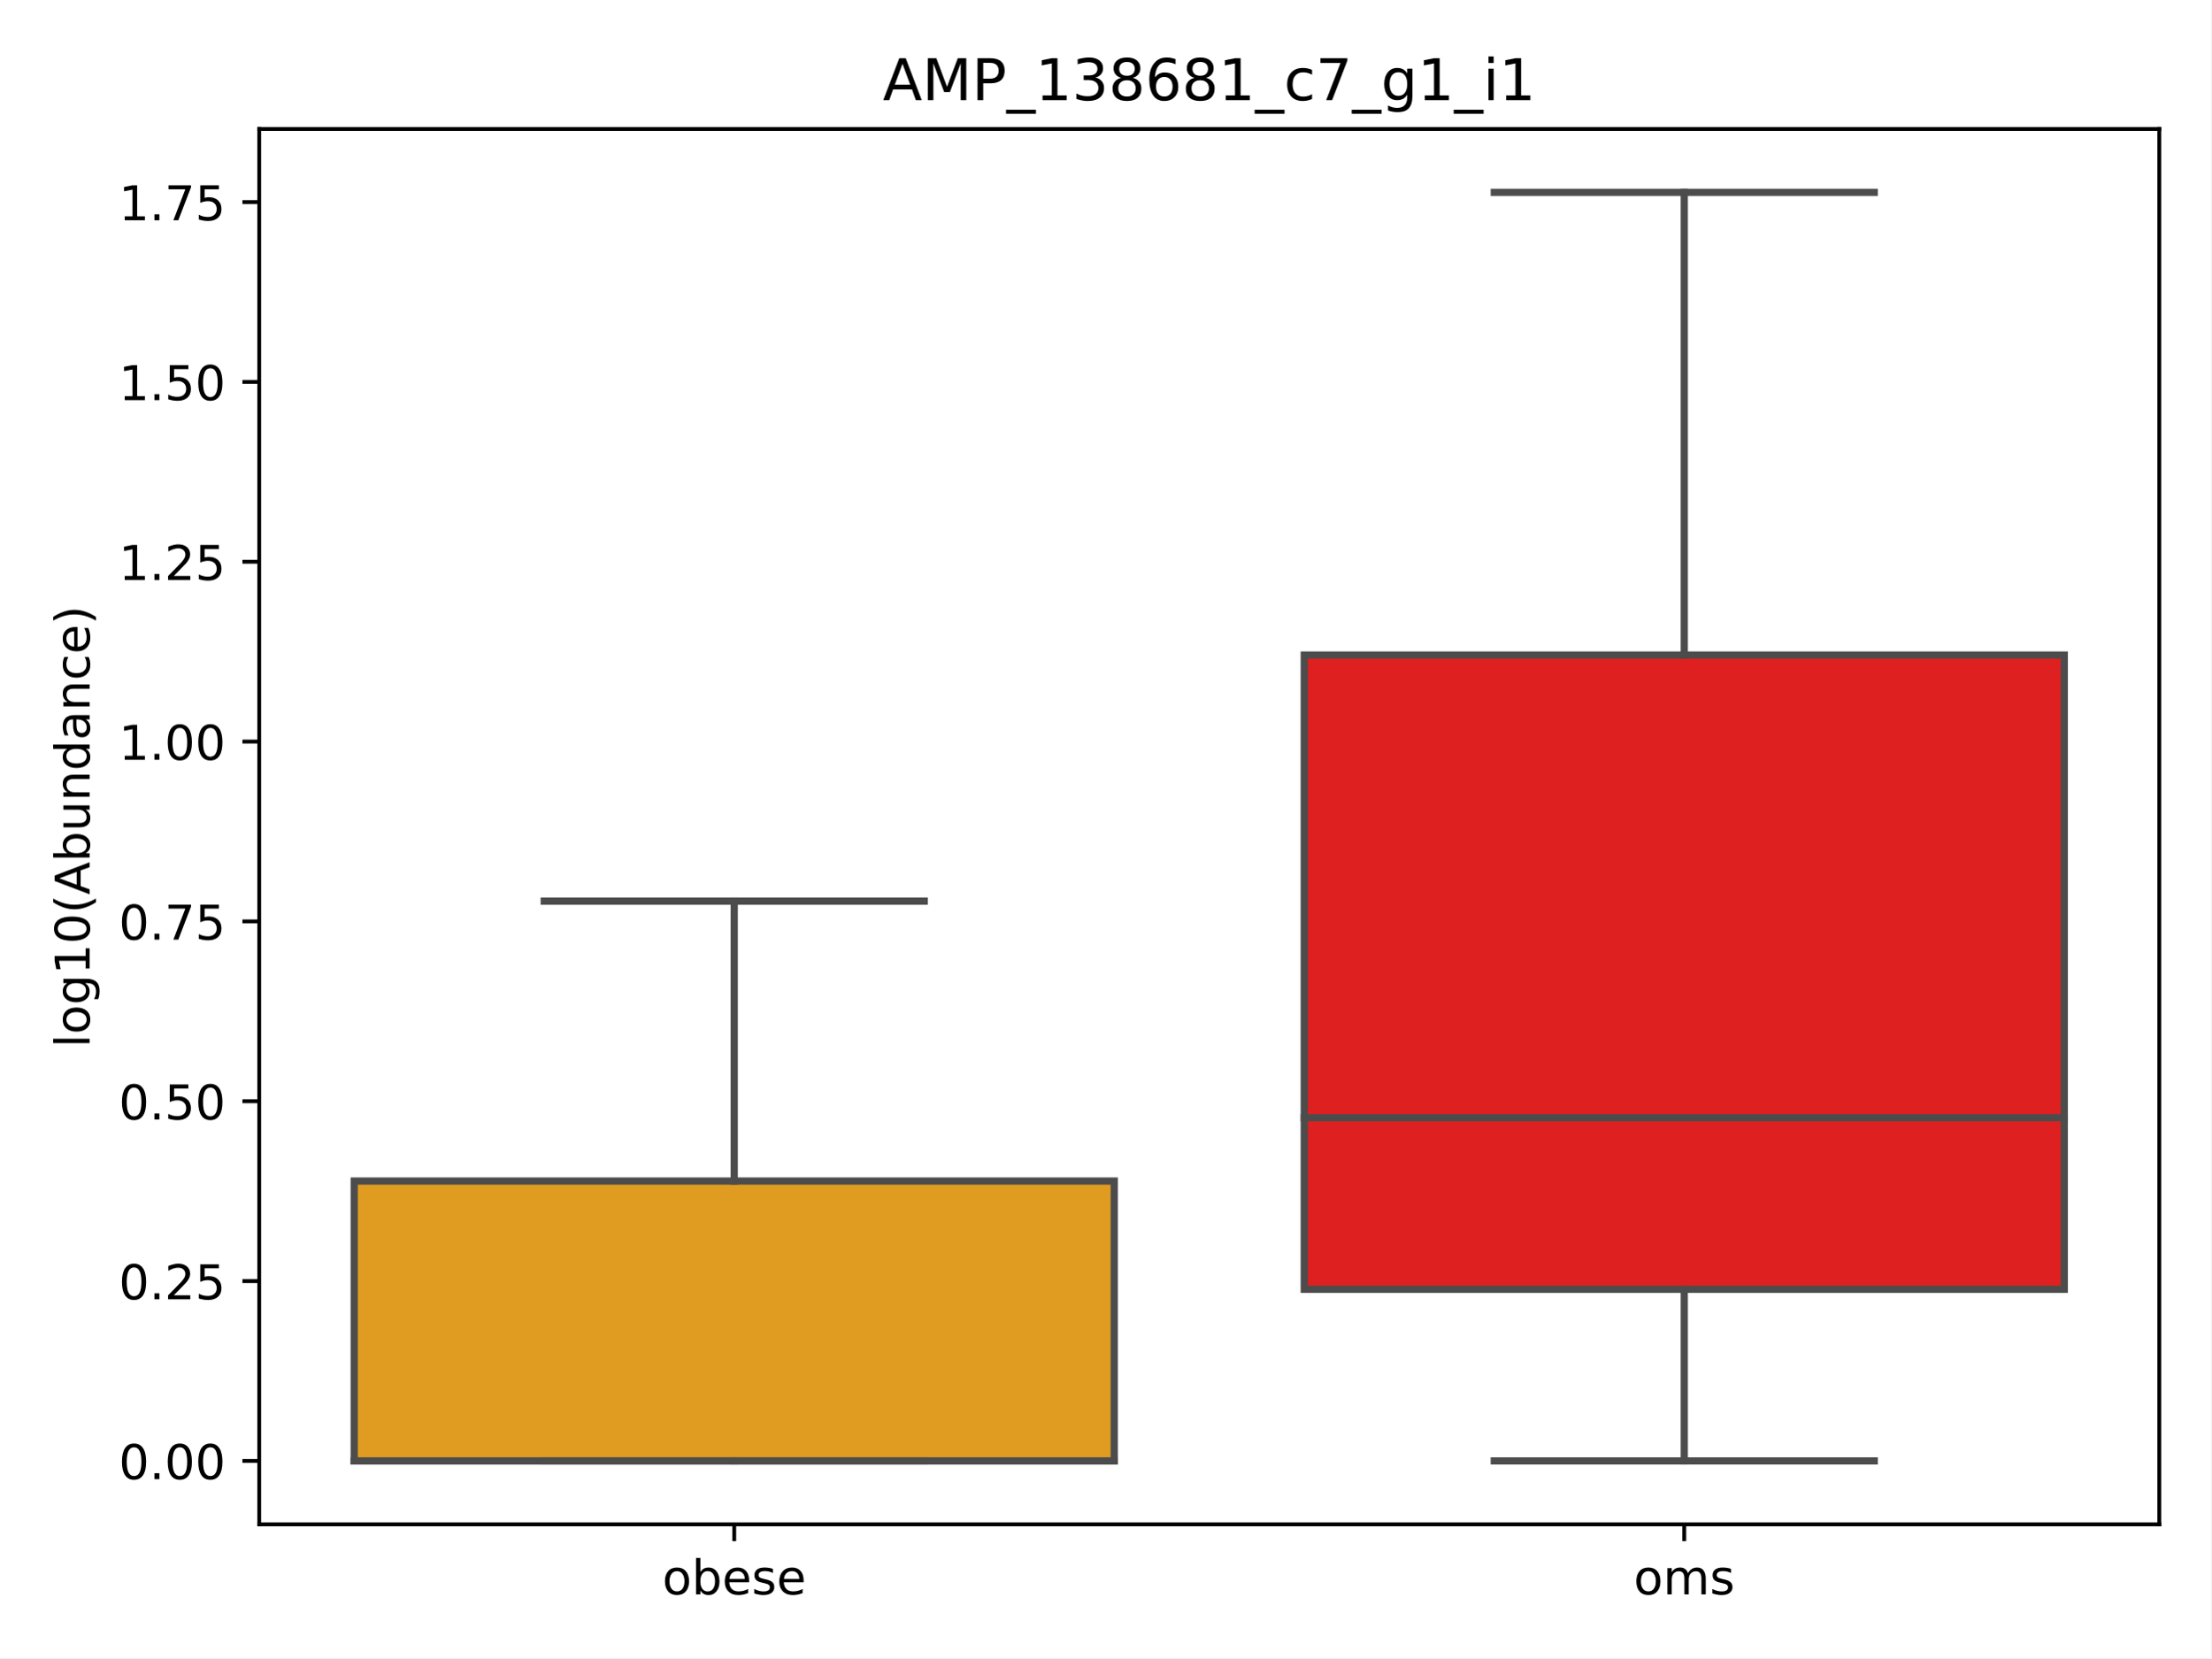
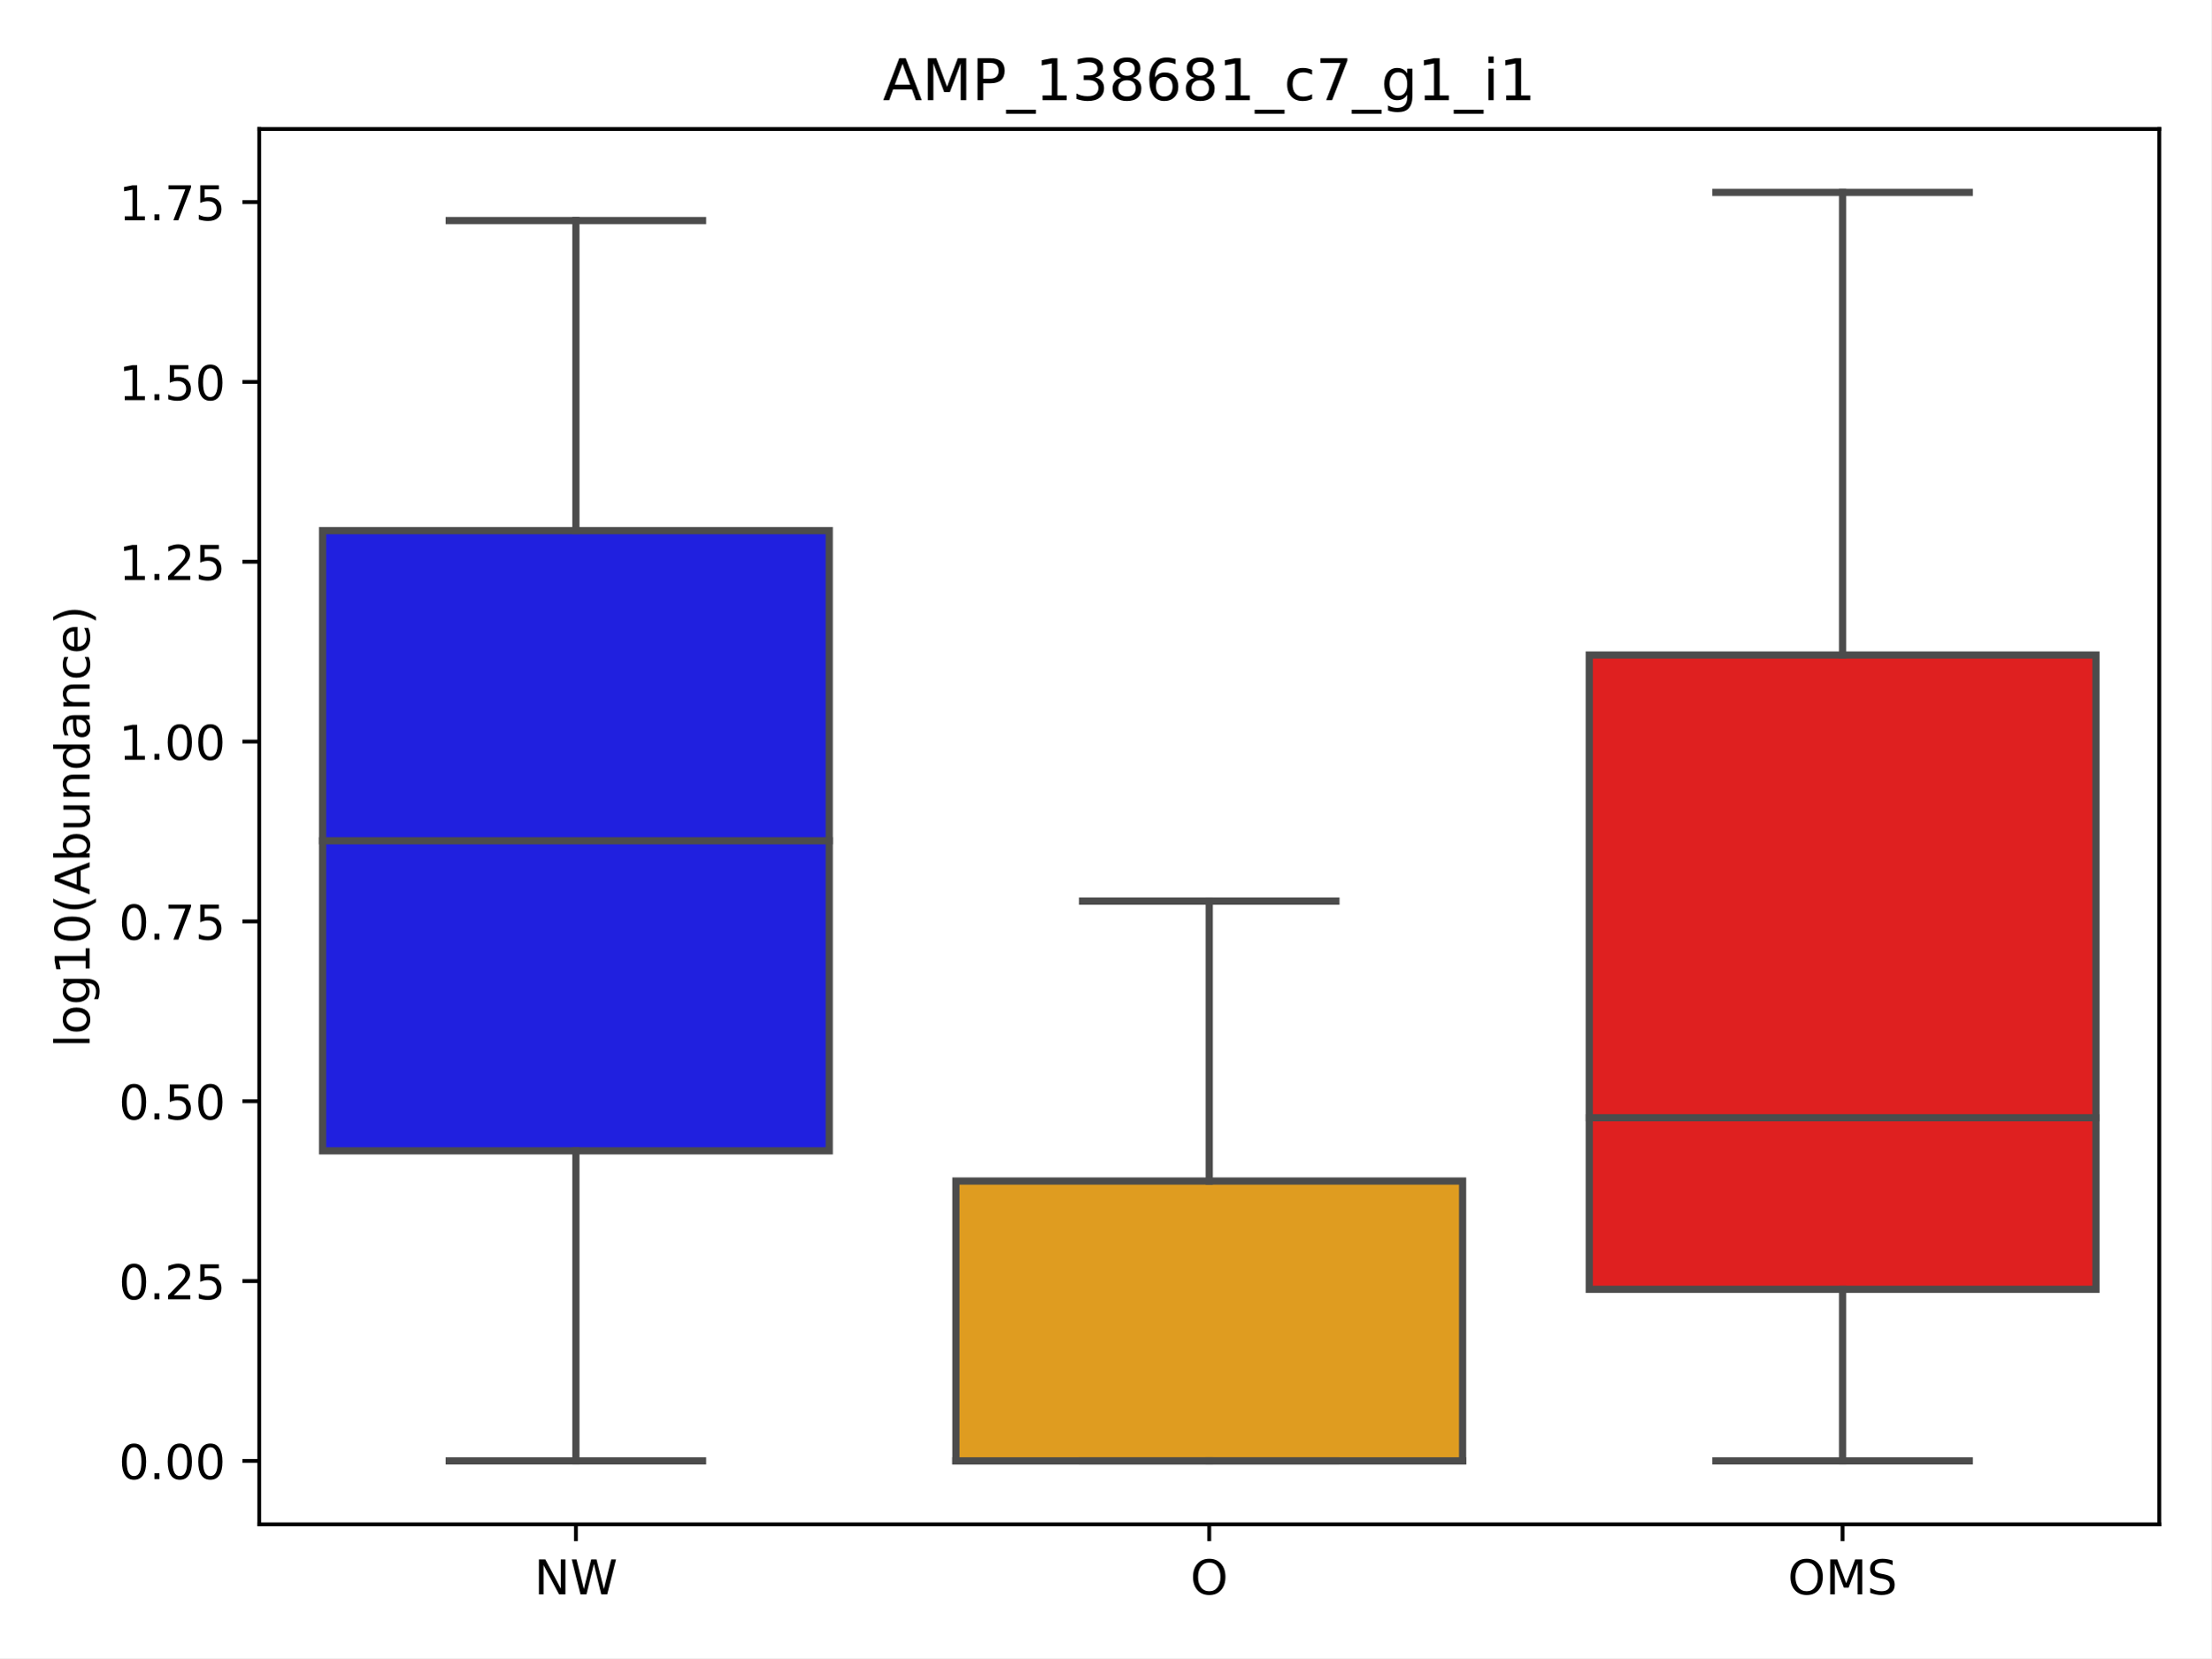
<svg xmlns="http://www.w3.org/2000/svg" xmlns:xlink="http://www.w3.org/1999/xlink" width="460.8pt" height="345.6pt" viewBox="0 0 460.8 345.6" version="1.1">
  <defs>
    <style type="text/css">*{stroke-linejoin: round; stroke-linecap: butt}</style>
  </defs>
  <g id="figure_1">
    <g id="patch_1">
      <path d="M 0 345.6  L 460.8 345.6  L 460.8 0  L 0 0  z " style="fill: #ffffff" />
    </g>
    <g id="axes_1">
      <g id="patch_2">
        <path d="M 54.02 317.72  L 450 317.72  L 450 26.88  L 54.02 26.88  z " style="fill: #ffffff" />
      </g>
      <g id="patch_3">
-         <path d="M 73.819 304.5  L 232.211 304.5  L 232.211 246.164  L 73.819 246.164  L 73.819 304.5  z " clip-path="url(#p02d241703c)" style="fill: #df9c20; stroke: #4c4c4c; stroke-width: 1.5; stroke-linejoin: miter" />
+         <path d="M 67.219 239.868  L 172.814 239.868  L 172.814 110.603  L 67.219 110.603  L 67.219 239.868  z " clip-path="url(#p991f841115)" style="fill: #2020df; stroke: #4c4c4c; stroke-width: 1.5; stroke-linejoin: miter" />
      </g>
      <g id="patch_4">
-         <path d="M 271.809 268.731  L 430.201 268.731  L 430.201 136.531  L 271.809 136.531  L 271.809 268.731  z " clip-path="url(#p02d241703c)" style="fill: #df2020; stroke: #4c4c4c; stroke-width: 1.5; stroke-linejoin: miter" />
+         <path d="M 199.213 304.5  L 304.807 304.5  L 304.807 246.164  L 199.213 246.164  L 199.213 304.5  z " clip-path="url(#p991f841115)" style="fill: #df9c20; stroke: #4c4c4c; stroke-width: 1.5; stroke-linejoin: miter" />
+       </g>
+       <g id="patch_5">
+         <path d="M 331.206 268.731  L 436.801 268.731  L 436.801 136.531  L 331.206 136.531  L 331.206 268.731  z " clip-path="url(#p991f841115)" style="fill: #df2020; stroke: #4c4c4c; stroke-width: 1.5; stroke-linejoin: miter" />
      </g>
      <g id="matplotlib.axis_1">
        <g id="xtick_1">
          <g id="line2d_1">
            <defs>
-               <path id="mf32fd600e1" d="M 0 0  L 0 3.5  " style="stroke: #000000; stroke-width: 0.8" />
+               <path id="mb2ff67a73b" d="M 0 0  L 0 3.5  " style="stroke: #000000; stroke-width: 0.8" />
            </defs>
            <g>
-               <use xlink:href="#mf32fd600e1" x="153.015" y="317.72" style="stroke: #000000; stroke-width: 0.8" />
+               <use xlink:href="#mb2ff67a73b" x="120.017" y="317.72" style="stroke: #000000; stroke-width: 0.8" />
            </g>
          </g>
          <g id="text_1">
-             <g transform="translate(138.0236 332.3184) scale(0.1 -0.1)">
-               <defs>
-                 <path id="DejaVuSans-6f" d="M 1959 3097  Q 1497 3097 1228 2736  Q 959 2375 959 1747  Q 959 1119 1226 758  Q 1494 397 1959 397  Q 2419 397 2687 759  Q 2956 1122 2956 1747  Q 2956 2369 2687 2733  Q 2419 3097 1959 3097  z M 1959 3584  Q 2709 3584 3137 3096  Q 3566 2609 3566 1747  Q 3566 888 3137 398  Q 2709 -91 1959 -91  Q 1206 -91 779 398  Q 353 888 353 1747  Q 353 2609 779 3096  Q 1206 3584 1959 3584  z " transform="scale(0.015625)" />
-                 <path id="DejaVuSans-62" d="M 3116 1747  Q 3116 2381 2855 2742  Q 2594 3103 2138 3103  Q 1681 3103 1420 2742  Q 1159 2381 1159 1747  Q 1159 1113 1420 752  Q 1681 391 2138 391  Q 2594 391 2855 752  Q 3116 1113 3116 1747  z M 1159 2969  Q 1341 3281 1617 3432  Q 1894 3584 2278 3584  Q 2916 3584 3314 3078  Q 3713 2572 3713 1747  Q 3713 922 3314 415  Q 2916 -91 2278 -91  Q 1894 -91 1617 61  Q 1341 213 1159 525  L 1159 0  L 581 0  L 581 4863  L 1159 4863  L 1159 2969  z " transform="scale(0.015625)" />
-                 <path id="DejaVuSans-65" d="M 3597 1894  L 3597 1613  L 953 1613  Q 991 1019 1311 708  Q 1631 397 2203 397  Q 2534 397 2845 478  Q 3156 559 3463 722  L 3463 178  Q 3153 47 2828 -22  Q 2503 -91 2169 -91  Q 1331 -91 842 396  Q 353 884 353 1716  Q 353 2575 817 3079  Q 1281 3584 2069 3584  Q 2775 3584 3186 3129  Q 3597 2675 3597 1894  z M 3022 2063  Q 3016 2534 2758 2815  Q 2500 3097 2075 3097  Q 1594 3097 1305 2825  Q 1016 2553 972 2059  L 3022 2063  z " transform="scale(0.015625)" />
-                 <path id="DejaVuSans-73" d="M 2834 3397  L 2834 2853  Q 2591 2978 2328 3040  Q 2066 3103 1784 3103  Q 1356 3103 1142 2972  Q 928 2841 928 2578  Q 928 2378 1081 2264  Q 1234 2150 1697 2047  L 1894 2003  Q 2506 1872 2764 1633  Q 3022 1394 3022 966  Q 3022 478 2636 193  Q 2250 -91 1575 -91  Q 1294 -91 989 -36  Q 684 19 347 128  L 347 722  Q 666 556 975 473  Q 1284 391 1588 391  Q 1994 391 2212 530  Q 2431 669 2431 922  Q 2431 1156 2273 1281  Q 2116 1406 1581 1522  L 1381 1569  Q 847 1681 609 1914  Q 372 2147 372 2553  Q 372 3047 722 3315  Q 1072 3584 1716 3584  Q 2034 3584 2315 3537  Q 2597 3491 2834 3397  z " transform="scale(0.015625)" />
-               </defs>
-               <use xlink:href="#DejaVuSans-6f" />
-               <use xlink:href="#DejaVuSans-62" x="61.182" />
-               <use xlink:href="#DejaVuSans-65" x="124.658" />
-               <use xlink:href="#DejaVuSans-73" x="186.182" />
-               <use xlink:href="#DejaVuSans-65" x="238.281" />
+             <g transform="translate(111.3323 332.3184) scale(0.1 -0.1)">
+               <defs>
+                 <path id="DejaVuSans-4e" d="M 628 4666  L 1478 4666  L 3547 763  L 3547 4666  L 4159 4666  L 4159 0  L 3309 0  L 1241 3903  L 1241 0  L 628 0  L 628 4666  z " transform="scale(0.015625)" />
+                 <path id="DejaVuSans-57" d="M 213 4666  L 850 4666  L 1831 722  L 2809 4666  L 3519 4666  L 4500 722  L 5478 4666  L 6119 4666  L 4947 0  L 4153 0  L 3169 4050  L 2175 0  L 1381 0  L 213 4666  z " transform="scale(0.015625)" />
+               </defs>
+               <use xlink:href="#DejaVuSans-4e" />
+               <use xlink:href="#DejaVuSans-57" x="74.805" />
            </g>
          </g>
        </g>
        <g id="xtick_2">
          <g id="line2d_2">
            <g>
-               <use xlink:href="#mf32fd600e1" x="351.005" y="317.72" style="stroke: #000000; stroke-width: 0.8" />
+               <use xlink:href="#mb2ff67a73b" x="252.01" y="317.72" style="stroke: #000000; stroke-width: 0.8" />
            </g>
          </g>
          <g id="text_2">
-             <g transform="translate(340.4706 332.3184) scale(0.1 -0.1)">
-               <defs>
-                 <path id="DejaVuSans-6d" d="M 3328 2828  Q 3544 3216 3844 3400  Q 4144 3584 4550 3584  Q 5097 3584 5394 3201  Q 5691 2819 5691 2113  L 5691 0  L 5113 0  L 5113 2094  Q 5113 2597 4934 2840  Q 4756 3084 4391 3084  Q 3944 3084 3684 2787  Q 3425 2491 3425 1978  L 3425 0  L 2847 0  L 2847 2094  Q 2847 2600 2669 2842  Q 2491 3084 2119 3084  Q 1678 3084 1418 2786  Q 1159 2488 1159 1978  L 1159 0  L 581 0  L 581 3500  L 1159 3500  L 1159 2956  Q 1356 3278 1631 3431  Q 1906 3584 2284 3584  Q 2666 3584 2933 3390  Q 3200 3197 3328 2828  z " transform="scale(0.015625)" />
-               </defs>
-               <use xlink:href="#DejaVuSans-6f" />
-               <use xlink:href="#DejaVuSans-6d" x="61.182" />
-               <use xlink:href="#DejaVuSans-73" x="158.594" />
+             <g transform="translate(248.0741 332.3184) scale(0.1 -0.1)">
+               <defs>
+                 <path id="DejaVuSans-4f" d="M 2522 4238  Q 1834 4238 1429 3725  Q 1025 3213 1025 2328  Q 1025 1447 1429 934  Q 1834 422 2522 422  Q 3209 422 3611 934  Q 4013 1447 4013 2328  Q 4013 3213 3611 3725  Q 3209 4238 2522 4238  z M 2522 4750  Q 3503 4750 4090 4092  Q 4678 3434 4678 2328  Q 4678 1225 4090 567  Q 3503 -91 2522 -91  Q 1538 -91 948 565  Q 359 1222 359 2328  Q 359 3434 948 4092  Q 1538 4750 2522 4750  z " transform="scale(0.015625)" />
+               </defs>
+               <use xlink:href="#DejaVuSans-4f" />
+             </g>
+           </g>
+         </g>
+         <g id="xtick_3">
+           <g id="line2d_3">
+             <g>
+               <use xlink:href="#mb2ff67a73b" x="384.003" y="317.72" style="stroke: #000000; stroke-width: 0.8" />
+             </g>
+           </g>
+           <g id="text_3">
+             <g transform="translate(372.5791 332.3184) scale(0.1 -0.1)">
+               <defs>
+                 <path id="DejaVuSans-4d" d="M 628 4666  L 1569 4666  L 2759 1491  L 3956 4666  L 4897 4666  L 4897 0  L 4281 0  L 4281 4097  L 3078 897  L 2444 897  L 1241 4097  L 1241 0  L 628 0  L 628 4666  z " transform="scale(0.015625)" />
+                 <path id="DejaVuSans-53" d="M 3425 4513  L 3425 3897  Q 3066 4069 2747 4153  Q 2428 4238 2131 4238  Q 1616 4238 1336 4038  Q 1056 3838 1056 3469  Q 1056 3159 1242 3001  Q 1428 2844 1947 2747  L 2328 2669  Q 3034 2534 3370 2195  Q 3706 1856 3706 1288  Q 3706 609 3251 259  Q 2797 -91 1919 -91  Q 1588 -91 1214 -16  Q 841 59 441 206  L 441 856  Q 825 641 1194 531  Q 1563 422 1919 422  Q 2459 422 2753 634  Q 3047 847 3047 1241  Q 3047 1584 2836 1778  Q 2625 1972 2144 2069  L 1759 2144  Q 1053 2284 737 2584  Q 422 2884 422 3419  Q 422 4038 858 4394  Q 1294 4750 2059 4750  Q 2388 4750 2728 4690  Q 3069 4631 3425 4513  z " transform="scale(0.015625)" />
+               </defs>
+               <use xlink:href="#DejaVuSans-4f" />
+               <use xlink:href="#DejaVuSans-4d" x="78.711" />
+               <use xlink:href="#DejaVuSans-53" x="164.99" />
            </g>
          </g>
        </g>
      </g>
      <g id="matplotlib.axis_2">
        <g id="ytick_1">
-           <g id="line2d_3">
+           <g id="line2d_4">
            <defs>
-               <path id="m9c87cc6791" d="M 0 0  L -3.5 0  " style="stroke: #000000; stroke-width: 0.8" />
+               <path id="m692f652c7c" d="M 0 0  L -3.5 0  " style="stroke: #000000; stroke-width: 0.8" />
            </defs>
            <g>
-               <use xlink:href="#m9c87cc6791" x="54.02" y="304.5" style="stroke: #000000; stroke-width: 0.8" />
-             </g>
-           </g>
-           <g id="text_3">
+               <use xlink:href="#m692f652c7c" x="54.02" y="304.5" style="stroke: #000000; stroke-width: 0.8" />
+             </g>
+           </g>
+           <g id="text_4">
            <g transform="translate(24.75437 308.2992) scale(0.1 -0.1)">
              <defs>
                <path id="DejaVuSans-30" d="M 2034 4250  Q 1547 4250 1301 3770  Q 1056 3291 1056 2328  Q 1056 1369 1301 889  Q 1547 409 2034 409  Q 2525 409 2770 889  Q 3016 1369 3016 2328  Q 3016 3291 2770 3770  Q 2525 4250 2034 4250  z M 2034 4750  Q 2819 4750 3233 4129  Q 3647 3509 3647 2328  Q 3647 1150 3233 529  Q 2819 -91 2034 -91  Q 1250 -91 836 529  Q 422 1150 422 2328  Q 422 3509 836 4129  Q 1250 4750 2034 4750  z " transform="scale(0.015625)" />
                <path id="DejaVuSans-2e" d="M 684 794  L 1344 794  L 1344 0  L 684 0  L 684 794  z " transform="scale(0.015625)" />
              </defs>
              <use xlink:href="#DejaVuSans-30" />
              <use xlink:href="#DejaVuSans-2e" x="63.623" />
              <use xlink:href="#DejaVuSans-30" x="95.41" />
              <use xlink:href="#DejaVuSans-30" x="159.033" />
            </g>
          </g>
        </g>
        <g id="ytick_2">
-           <g id="line2d_4">
-             <g>
-               <use xlink:href="#m9c87cc6791" x="54.02" y="267.016" style="stroke: #000000; stroke-width: 0.8" />
-             </g>
-           </g>
-           <g id="text_4">
+           <g id="line2d_5">
+             <g>
+               <use xlink:href="#m692f652c7c" x="54.02" y="267.016" style="stroke: #000000; stroke-width: 0.8" />
+             </g>
+           </g>
+           <g id="text_5">
            <g transform="translate(24.75437 270.8154) scale(0.1 -0.1)">
              <defs>
                <path id="DejaVuSans-32" d="M 1228 531  L 3431 531  L 3431 0  L 469 0  L 469 531  Q 828 903 1448 1529  Q 2069 2156 2228 2338  Q 2531 2678 2651 2914  Q 2772 3150 2772 3378  Q 2772 3750 2511 3984  Q 2250 4219 1831 4219  Q 1534 4219 1204 4116  Q 875 4013 500 3803  L 500 4441  Q 881 4594 1212 4672  Q 1544 4750 1819 4750  Q 2544 4750 2975 4387  Q 3406 4025 3406 3419  Q 3406 3131 3298 2873  Q 3191 2616 2906 2266  Q 2828 2175 2409 1742  Q 1991 1309 1228 531  z " transform="scale(0.015625)" />
                <path id="DejaVuSans-35" d="M 691 4666  L 3169 4666  L 3169 4134  L 1269 4134  L 1269 2991  Q 1406 3038 1543 3061  Q 1681 3084 1819 3084  Q 2600 3084 3056 2656  Q 3513 2228 3513 1497  Q 3513 744 3044 326  Q 2575 -91 1722 -91  Q 1428 -91 1123 -41  Q 819 9 494 109  L 494 744  Q 775 591 1075 516  Q 1375 441 1709 441  Q 2250 441 2565 725  Q 2881 1009 2881 1497  Q 2881 1984 2565 2268  Q 2250 2553 1709 2553  Q 1456 2553 1204 2497  Q 953 2441 691 2322  L 691 4666  z " transform="scale(0.015625)" />
              </defs>
              <use xlink:href="#DejaVuSans-30" />
              <use xlink:href="#DejaVuSans-2e" x="63.623" />
              <use xlink:href="#DejaVuSans-32" x="95.41" />
              <use xlink:href="#DejaVuSans-35" x="159.033" />
            </g>
          </g>
        </g>
        <g id="ytick_3">
-           <g id="line2d_5">
-             <g>
-               <use xlink:href="#m9c87cc6791" x="54.02" y="229.532" style="stroke: #000000; stroke-width: 0.8" />
-             </g>
-           </g>
-           <g id="text_5">
+           <g id="line2d_6">
+             <g>
+               <use xlink:href="#m692f652c7c" x="54.02" y="229.532" style="stroke: #000000; stroke-width: 0.8" />
+             </g>
+           </g>
+           <g id="text_6">
            <g transform="translate(24.75437 233.3316) scale(0.1 -0.1)">
              <use xlink:href="#DejaVuSans-30" />
              <use xlink:href="#DejaVuSans-2e" x="63.623" />
              <use xlink:href="#DejaVuSans-35" x="95.41" />
              <use xlink:href="#DejaVuSans-30" x="159.033" />
            </g>
          </g>
        </g>
        <g id="ytick_4">
-           <g id="line2d_6">
-             <g>
-               <use xlink:href="#m9c87cc6791" x="54.02" y="192.049" style="stroke: #000000; stroke-width: 0.8" />
-             </g>
-           </g>
-           <g id="text_6">
+           <g id="line2d_7">
+             <g>
+               <use xlink:href="#m692f652c7c" x="54.02" y="192.049" style="stroke: #000000; stroke-width: 0.8" />
+             </g>
+           </g>
+           <g id="text_7">
            <g transform="translate(24.75437 195.8478) scale(0.1 -0.1)">
              <defs>
                <path id="DejaVuSans-37" d="M 525 4666  L 3525 4666  L 3525 4397  L 1831 0  L 1172 0  L 2766 4134  L 525 4134  L 525 4666  z " transform="scale(0.015625)" />
              </defs>
              <use xlink:href="#DejaVuSans-30" />
              <use xlink:href="#DejaVuSans-2e" x="63.623" />
              <use xlink:href="#DejaVuSans-37" x="95.41" />
              <use xlink:href="#DejaVuSans-35" x="159.033" />
            </g>
          </g>
        </g>
        <g id="ytick_5">
-           <g id="line2d_7">
-             <g>
-               <use xlink:href="#m9c87cc6791" x="54.02" y="154.565" style="stroke: #000000; stroke-width: 0.8" />
-             </g>
-           </g>
-           <g id="text_7">
+           <g id="line2d_8">
+             <g>
+               <use xlink:href="#m692f652c7c" x="54.02" y="154.565" style="stroke: #000000; stroke-width: 0.8" />
+             </g>
+           </g>
+           <g id="text_8">
            <g transform="translate(24.75437 158.364) scale(0.1 -0.1)">
              <defs>
                <path id="DejaVuSans-31" d="M 794 531  L 1825 531  L 1825 4091  L 703 3866  L 703 4441  L 1819 4666  L 2450 4666  L 2450 531  L 3481 531  L 3481 0  L 794 0  L 794 531  z " transform="scale(0.015625)" />
              </defs>
              <use xlink:href="#DejaVuSans-31" />
              <use xlink:href="#DejaVuSans-2e" x="63.623" />
              <use xlink:href="#DejaVuSans-30" x="95.41" />
              <use xlink:href="#DejaVuSans-30" x="159.033" />
            </g>
          </g>
        </g>
        <g id="ytick_6">
-           <g id="line2d_8">
-             <g>
-               <use xlink:href="#m9c87cc6791" x="54.02" y="117.081" style="stroke: #000000; stroke-width: 0.8" />
-             </g>
-           </g>
-           <g id="text_8">
+           <g id="line2d_9">
+             <g>
+               <use xlink:href="#m692f652c7c" x="54.02" y="117.081" style="stroke: #000000; stroke-width: 0.8" />
+             </g>
+           </g>
+           <g id="text_9">
            <g transform="translate(24.75437 120.8802) scale(0.1 -0.1)">
              <use xlink:href="#DejaVuSans-31" />
              <use xlink:href="#DejaVuSans-2e" x="63.623" />
              <use xlink:href="#DejaVuSans-32" x="95.41" />
              <use xlink:href="#DejaVuSans-35" x="159.033" />
            </g>
          </g>
        </g>
        <g id="ytick_7">
-           <g id="line2d_9">
-             <g>
-               <use xlink:href="#m9c87cc6791" x="54.02" y="79.597" style="stroke: #000000; stroke-width: 0.8" />
-             </g>
-           </g>
-           <g id="text_9">
+           <g id="line2d_10">
+             <g>
+               <use xlink:href="#m692f652c7c" x="54.02" y="79.597" style="stroke: #000000; stroke-width: 0.8" />
+             </g>
+           </g>
+           <g id="text_10">
            <g transform="translate(24.75437 83.39636) scale(0.1 -0.1)">
              <use xlink:href="#DejaVuSans-31" />
              <use xlink:href="#DejaVuSans-2e" x="63.623" />
              <use xlink:href="#DejaVuSans-35" x="95.41" />
              <use xlink:href="#DejaVuSans-30" x="159.033" />
            </g>
          </g>
        </g>
        <g id="ytick_8">
-           <g id="line2d_10">
-             <g>
-               <use xlink:href="#m9c87cc6791" x="54.02" y="42.113" style="stroke: #000000; stroke-width: 0.8" />
-             </g>
-           </g>
-           <g id="text_10">
+           <g id="line2d_11">
+             <g>
+               <use xlink:href="#m692f652c7c" x="54.02" y="42.113" style="stroke: #000000; stroke-width: 0.8" />
+             </g>
+           </g>
+           <g id="text_11">
            <g transform="translate(24.75437 45.91255) scale(0.1 -0.1)">
              <use xlink:href="#DejaVuSans-31" />
              <use xlink:href="#DejaVuSans-2e" x="63.623" />
              <use xlink:href="#DejaVuSans-37" x="95.41" />
              <use xlink:href="#DejaVuSans-35" x="159.033" />
            </g>
          </g>
        </g>
-         <g id="text_11">
+         <g id="text_12">
          <g transform="translate(18.67469 218.3516) rotate(-90) scale(0.1 -0.1)">
            <defs>
              <path id="DejaVuSans-6c" d="M 603 4863  L 1178 4863  L 1178 0  L 603 0  L 603 4863  z " transform="scale(0.015625)" />
+               <path id="DejaVuSans-6f" d="M 1959 3097  Q 1497 3097 1228 2736  Q 959 2375 959 1747  Q 959 1119 1226 758  Q 1494 397 1959 397  Q 2419 397 2687 759  Q 2956 1122 2956 1747  Q 2956 2369 2687 2733  Q 2419 3097 1959 3097  z M 1959 3584  Q 2709 3584 3137 3096  Q 3566 2609 3566 1747  Q 3566 888 3137 398  Q 2709 -91 1959 -91  Q 1206 -91 779 398  Q 353 888 353 1747  Q 353 2609 779 3096  Q 1206 3584 1959 3584  z " transform="scale(0.015625)" />
              <path id="DejaVuSans-67" d="M 2906 1791  Q 2906 2416 2648 2759  Q 2391 3103 1925 3103  Q 1463 3103 1205 2759  Q 947 2416 947 1791  Q 947 1169 1205 825  Q 1463 481 1925 481  Q 2391 481 2648 825  Q 2906 1169 2906 1791  z M 3481 434  Q 3481 -459 3084 -895  Q 2688 -1331 1869 -1331  Q 1566 -1331 1297 -1286  Q 1028 -1241 775 -1147  L 775 -588  Q 1028 -725 1275 -790  Q 1522 -856 1778 -856  Q 2344 -856 2625 -561  Q 2906 -266 2906 331  L 2906 616  Q 2728 306 2450 153  Q 2172 0 1784 0  Q 1141 0 747 490  Q 353 981 353 1791  Q 353 2603 747 3093  Q 1141 3584 1784 3584  Q 2172 3584 2450 3431  Q 2728 3278 2906 2969  L 2906 3500  L 3481 3500  L 3481 434  z " transform="scale(0.015625)" />
              <path id="DejaVuSans-28" d="M 1984 4856  Q 1566 4138 1362 3434  Q 1159 2731 1159 2009  Q 1159 1288 1364 580  Q 1569 -128 1984 -844  L 1484 -844  Q 1016 -109 783 600  Q 550 1309 550 2009  Q 550 2706 781 3412  Q 1013 4119 1484 4856  L 1984 4856  z " transform="scale(0.015625)" />
              <path id="DejaVuSans-41" d="M 2188 4044  L 1331 1722  L 3047 1722  L 2188 4044  z M 1831 4666  L 2547 4666  L 4325 0  L 3669 0  L 3244 1197  L 1141 1197  L 716 0  L 50 0  L 1831 4666  z " transform="scale(0.015625)" />
+               <path id="DejaVuSans-62" d="M 3116 1747  Q 3116 2381 2855 2742  Q 2594 3103 2138 3103  Q 1681 3103 1420 2742  Q 1159 2381 1159 1747  Q 1159 1113 1420 752  Q 1681 391 2138 391  Q 2594 391 2855 752  Q 3116 1113 3116 1747  z M 1159 2969  Q 1341 3281 1617 3432  Q 1894 3584 2278 3584  Q 2916 3584 3314 3078  Q 3713 2572 3713 1747  Q 3713 922 3314 415  Q 2916 -91 2278 -91  Q 1894 -91 1617 61  Q 1341 213 1159 525  L 1159 0  L 581 0  L 581 4863  L 1159 4863  L 1159 2969  z " transform="scale(0.015625)" />
              <path id="DejaVuSans-75" d="M 544 1381  L 544 3500  L 1119 3500  L 1119 1403  Q 1119 906 1312 657  Q 1506 409 1894 409  Q 2359 409 2629 706  Q 2900 1003 2900 1516  L 2900 3500  L 3475 3500  L 3475 0  L 2900 0  L 2900 538  Q 2691 219 2414 64  Q 2138 -91 1772 -91  Q 1169 -91 856 284  Q 544 659 544 1381  z M 1991 3584  L 1991 3584  z " transform="scale(0.015625)" />
              <path id="DejaVuSans-6e" d="M 3513 2113  L 3513 0  L 2938 0  L 2938 2094  Q 2938 2591 2744 2837  Q 2550 3084 2163 3084  Q 1697 3084 1428 2787  Q 1159 2491 1159 1978  L 1159 0  L 581 0  L 581 3500  L 1159 3500  L 1159 2956  Q 1366 3272 1645 3428  Q 1925 3584 2291 3584  Q 2894 3584 3203 3211  Q 3513 2838 3513 2113  z " transform="scale(0.015625)" />
              <path id="DejaVuSans-64" d="M 2906 2969  L 2906 4863  L 3481 4863  L 3481 0  L 2906 0  L 2906 525  Q 2725 213 2448 61  Q 2172 -91 1784 -91  Q 1150 -91 751 415  Q 353 922 353 1747  Q 353 2572 751 3078  Q 1150 3584 1784 3584  Q 2172 3584 2448 3432  Q 2725 3281 2906 2969  z M 947 1747  Q 947 1113 1208 752  Q 1469 391 1925 391  Q 2381 391 2643 752  Q 2906 1113 2906 1747  Q 2906 2381 2643 2742  Q 2381 3103 1925 3103  Q 1469 3103 1208 2742  Q 947 2381 947 1747  z " transform="scale(0.015625)" />
              <path id="DejaVuSans-61" d="M 2194 1759  Q 1497 1759 1228 1600  Q 959 1441 959 1056  Q 959 750 1161 570  Q 1363 391 1709 391  Q 2188 391 2477 730  Q 2766 1069 2766 1631  L 2766 1759  L 2194 1759  z M 3341 1997  L 3341 0  L 2766 0  L 2766 531  Q 2569 213 2275 61  Q 1981 -91 1556 -91  Q 1019 -91 701 211  Q 384 513 384 1019  Q 384 1609 779 1909  Q 1175 2209 1959 2209  L 2766 2209  L 2766 2266  Q 2766 2663 2505 2880  Q 2244 3097 1772 3097  Q 1472 3097 1187 3025  Q 903 2953 641 2809  L 641 3341  Q 956 3463 1253 3523  Q 1550 3584 1831 3584  Q 2591 3584 2966 3190  Q 3341 2797 3341 1997  z " transform="scale(0.015625)" />
              <path id="DejaVuSans-63" d="M 3122 3366  L 3122 2828  Q 2878 2963 2633 3030  Q 2388 3097 2138 3097  Q 1578 3097 1268 2742  Q 959 2388 959 1747  Q 959 1106 1268 751  Q 1578 397 2138 397  Q 2388 397 2633 464  Q 2878 531 3122 666  L 3122 134  Q 2881 22 2623 -34  Q 2366 -91 2075 -91  Q 1284 -91 818 406  Q 353 903 353 1747  Q 353 2603 823 3093  Q 1294 3584 2113 3584  Q 2378 3584 2631 3529  Q 2884 3475 3122 3366  z " transform="scale(0.015625)" />
+               <path id="DejaVuSans-65" d="M 3597 1894  L 3597 1613  L 953 1613  Q 991 1019 1311 708  Q 1631 397 2203 397  Q 2534 397 2845 478  Q 3156 559 3463 722  L 3463 178  Q 3153 47 2828 -22  Q 2503 -91 2169 -91  Q 1331 -91 842 396  Q 353 884 353 1716  Q 353 2575 817 3079  Q 1281 3584 2069 3584  Q 2775 3584 3186 3129  Q 3597 2675 3597 1894  z M 3022 2063  Q 3016 2534 2758 2815  Q 2500 3097 2075 3097  Q 1594 3097 1305 2825  Q 1016 2553 972 2059  L 3022 2063  z " transform="scale(0.015625)" />
              <path id="DejaVuSans-29" d="M 513 4856  L 1013 4856  Q 1481 4119 1714 3412  Q 1947 2706 1947 2009  Q 1947 1309 1714 600  Q 1481 -109 1013 -844  L 513 -844  Q 928 -128 1133 580  Q 1338 1288 1338 2009  Q 1338 2731 1133 3434  Q 928 4138 513 4856  z " transform="scale(0.015625)" />
            </defs>
            <use xlink:href="#DejaVuSans-6c" />
            <use xlink:href="#DejaVuSans-6f" x="27.783" />
            <use xlink:href="#DejaVuSans-67" x="88.965" />
            <use xlink:href="#DejaVuSans-31" x="152.441" />
            <use xlink:href="#DejaVuSans-30" x="216.064" />
            <use xlink:href="#DejaVuSans-28" x="279.688" />
            <use xlink:href="#DejaVuSans-41" x="318.701" />
            <use xlink:href="#DejaVuSans-62" x="387.109" />
            <use xlink:href="#DejaVuSans-75" x="450.586" />
            <use xlink:href="#DejaVuSans-6e" x="513.965" />
            <use xlink:href="#DejaVuSans-64" x="577.344" />
            <use xlink:href="#DejaVuSans-61" x="640.82" />
            <use xlink:href="#DejaVuSans-6e" x="702.1" />
            <use xlink:href="#DejaVuSans-63" x="765.479" />
            <use xlink:href="#DejaVuSans-65" x="820.459" />
            <use xlink:href="#DejaVuSans-29" x="881.982" />
          </g>
        </g>
      </g>
-       <g id="line2d_11">
-         <path d="M 153.015 304.5  L 153.015 304.5  " clip-path="url(#p02d241703c)" style="fill: none; stroke: #4c4c4c; stroke-width: 1.5; stroke-linecap: square" />
-       </g>
      <g id="line2d_12">
-         <path d="M 153.015 246.164  L 153.015 187.828  " clip-path="url(#p02d241703c)" style="fill: none; stroke: #4c4c4c; stroke-width: 1.5; stroke-linecap: square" />
+         <path d="M 120.017 239.868  L 120.017 304.5  " clip-path="url(#p991f841115)" style="fill: none; stroke: #4c4c4c; stroke-width: 1.5; stroke-linecap: square" />
      </g>
      <g id="line2d_13">
-         <path d="M 113.417 304.5  L 192.613 304.5  " clip-path="url(#p02d241703c)" style="fill: none; stroke: #4c4c4c; stroke-width: 1.5; stroke-linecap: square" />
+         <path d="M 120.017 110.603  L 120.017 45.97  " clip-path="url(#p991f841115)" style="fill: none; stroke: #4c4c4c; stroke-width: 1.5; stroke-linecap: square" />
      </g>
      <g id="line2d_14">
-         <path d="M 113.417 187.828  L 192.613 187.828  " clip-path="url(#p02d241703c)" style="fill: none; stroke: #4c4c4c; stroke-width: 1.5; stroke-linecap: square" />
-       </g>
-       <g id="line2d_15" />
-       <g id="line2d_16">
-         <path d="M 351.005 268.731  L 351.005 304.5  " clip-path="url(#p02d241703c)" style="fill: none; stroke: #4c4c4c; stroke-width: 1.5; stroke-linecap: square" />
-       </g>
+         <path d="M 93.618 304.5  L 146.415 304.5  " clip-path="url(#p991f841115)" style="fill: none; stroke: #4c4c4c; stroke-width: 1.5; stroke-linecap: square" />
+       </g>
+       <g id="line2d_15">
+         <path d="M 93.618 45.97  L 146.415 45.97  " clip-path="url(#p991f841115)" style="fill: none; stroke: #4c4c4c; stroke-width: 1.5; stroke-linecap: square" />
+       </g>
+       <g id="line2d_16" />
      <g id="line2d_17">
-         <path d="M 351.005 136.531  L 351.005 40.1  " clip-path="url(#p02d241703c)" style="fill: none; stroke: #4c4c4c; stroke-width: 1.5; stroke-linecap: square" />
+         <path d="M 252.01 304.5  L 252.01 304.5  " clip-path="url(#p991f841115)" style="fill: none; stroke: #4c4c4c; stroke-width: 1.5; stroke-linecap: square" />
      </g>
      <g id="line2d_18">
-         <path d="M 311.407 304.5  L 390.603 304.5  " clip-path="url(#p02d241703c)" style="fill: none; stroke: #4c4c4c; stroke-width: 1.5; stroke-linecap: square" />
+         <path d="M 252.01 246.164  L 252.01 187.828  " clip-path="url(#p991f841115)" style="fill: none; stroke: #4c4c4c; stroke-width: 1.5; stroke-linecap: square" />
      </g>
      <g id="line2d_19">
-         <path d="M 311.407 40.1  L 390.603 40.1  " clip-path="url(#p02d241703c)" style="fill: none; stroke: #4c4c4c; stroke-width: 1.5; stroke-linecap: square" />
-       </g>
-       <g id="line2d_20" />
-       <g id="line2d_21">
-         <path d="M 73.819 304.5  L 232.211 304.5  " clip-path="url(#p02d241703c)" style="fill: none; stroke: #4c4c4c; stroke-width: 1.5; stroke-linecap: square" />
-       </g>
+         <path d="M 225.611 304.5  L 278.409 304.5  " clip-path="url(#p991f841115)" style="fill: none; stroke: #4c4c4c; stroke-width: 1.5; stroke-linecap: square" />
+       </g>
+       <g id="line2d_20">
+         <path d="M 225.611 187.828  L 278.409 187.828  " clip-path="url(#p991f841115)" style="fill: none; stroke: #4c4c4c; stroke-width: 1.5; stroke-linecap: square" />
+       </g>
+       <g id="line2d_21" />
      <g id="line2d_22">
-         <path d="M 271.809 232.963  L 430.201 232.963  " clip-path="url(#p02d241703c)" style="fill: none; stroke: #4c4c4c; stroke-width: 1.5; stroke-linecap: square" />
-       </g>
-       <g id="patch_5">
+         <path d="M 384.003 268.731  L 384.003 304.5  " clip-path="url(#p991f841115)" style="fill: none; stroke: #4c4c4c; stroke-width: 1.5; stroke-linecap: square" />
+       </g>
+       <g id="line2d_23">
+         <path d="M 384.003 136.531  L 384.003 40.1  " clip-path="url(#p991f841115)" style="fill: none; stroke: #4c4c4c; stroke-width: 1.5; stroke-linecap: square" />
+       </g>
+       <g id="line2d_24">
+         <path d="M 357.605 304.5  L 410.402 304.5  " clip-path="url(#p991f841115)" style="fill: none; stroke: #4c4c4c; stroke-width: 1.5; stroke-linecap: square" />
+       </g>
+       <g id="line2d_25">
+         <path d="M 357.605 40.1  L 410.402 40.1  " clip-path="url(#p991f841115)" style="fill: none; stroke: #4c4c4c; stroke-width: 1.5; stroke-linecap: square" />
+       </g>
+       <g id="line2d_26" />
+       <g id="line2d_27">
+         <path d="M 67.219 175.235  L 172.814 175.235  " clip-path="url(#p991f841115)" style="fill: none; stroke: #4c4c4c; stroke-width: 1.5; stroke-linecap: square" />
+       </g>
+       <g id="line2d_28">
+         <path d="M 199.213 304.5  L 304.807 304.5  " clip-path="url(#p991f841115)" style="fill: none; stroke: #4c4c4c; stroke-width: 1.5; stroke-linecap: square" />
+       </g>
+       <g id="line2d_29">
+         <path d="M 331.206 232.963  L 436.801 232.963  " clip-path="url(#p991f841115)" style="fill: none; stroke: #4c4c4c; stroke-width: 1.5; stroke-linecap: square" />
+       </g>
+       <g id="patch_6">
        <path d="M 54.02 317.72  L 54.02 26.88  " style="fill: none; stroke: #000000; stroke-width: 0.8; stroke-linejoin: miter; stroke-linecap: square" />
      </g>
-       <g id="patch_6">
+       <g id="patch_7">
        <path d="M 450 317.72  L 450 26.88  " style="fill: none; stroke: #000000; stroke-width: 0.8; stroke-linejoin: miter; stroke-linecap: square" />
      </g>
-       <g id="patch_7">
+       <g id="patch_8">
        <path d="M 54.02 317.72  L 450 317.72  " style="fill: none; stroke: #000000; stroke-width: 0.8; stroke-linejoin: miter; stroke-linecap: square" />
      </g>
-       <g id="patch_8">
+       <g id="patch_9">
        <path d="M 54.02 26.88  L 450 26.88  " style="fill: none; stroke: #000000; stroke-width: 0.8; stroke-linejoin: miter; stroke-linecap: square" />
      </g>
-       <g id="text_12">
+       <g id="text_13">
        <g transform="translate(183.9784 20.88) scale(0.12 -0.12)">
          <defs>
-             <path id="DejaVuSans-4d" d="M 628 4666  L 1569 4666  L 2759 1491  L 3956 4666  L 4897 4666  L 4897 0  L 4281 0  L 4281 4097  L 3078 897  L 2444 897  L 1241 4097  L 1241 0  L 628 0  L 628 4666  z " transform="scale(0.015625)" />
            <path id="DejaVuSans-50" d="M 1259 4147  L 1259 2394  L 2053 2394  Q 2494 2394 2734 2622  Q 2975 2850 2975 3272  Q 2975 3691 2734 3919  Q 2494 4147 2053 4147  L 1259 4147  z M 628 4666  L 2053 4666  Q 2838 4666 3239 4311  Q 3641 3956 3641 3272  Q 3641 2581 3239 2228  Q 2838 1875 2053 1875  L 1259 1875  L 1259 0  L 628 0  L 628 4666  z " transform="scale(0.015625)" />
            <path id="DejaVuSans-5f" d="M 3263 -1063  L 3263 -1509  L -63 -1509  L -63 -1063  L 3263 -1063  z " transform="scale(0.015625)" />
            <path id="DejaVuSans-33" d="M 2597 2516  Q 3050 2419 3304 2112  Q 3559 1806 3559 1356  Q 3559 666 3084 287  Q 2609 -91 1734 -91  Q 1441 -91 1130 -33  Q 819 25 488 141  L 488 750  Q 750 597 1062 519  Q 1375 441 1716 441  Q 2309 441 2620 675  Q 2931 909 2931 1356  Q 2931 1769 2642 2001  Q 2353 2234 1838 2234  L 1294 2234  L 1294 2753  L 1863 2753  Q 2328 2753 2575 2939  Q 2822 3125 2822 3475  Q 2822 3834 2567 4026  Q 2313 4219 1838 4219  Q 1578 4219 1281 4162  Q 984 4106 628 3988  L 628 4550  Q 988 4650 1302 4700  Q 1616 4750 1894 4750  Q 2613 4750 3031 4423  Q 3450 4097 3450 3541  Q 3450 3153 3228 2886  Q 3006 2619 2597 2516  z " transform="scale(0.015625)" />
            <path id="DejaVuSans-38" d="M 2034 2216  Q 1584 2216 1326 1975  Q 1069 1734 1069 1313  Q 1069 891 1326 650  Q 1584 409 2034 409  Q 2484 409 2743 651  Q 3003 894 3003 1313  Q 3003 1734 2745 1975  Q 2488 2216 2034 2216  z M 1403 2484  Q 997 2584 770 2862  Q 544 3141 544 3541  Q 544 4100 942 4425  Q 1341 4750 2034 4750  Q 2731 4750 3128 4425  Q 3525 4100 3525 3541  Q 3525 3141 3298 2862  Q 3072 2584 2669 2484  Q 3125 2378 3379 2068  Q 3634 1759 3634 1313  Q 3634 634 3220 271  Q 2806 -91 2034 -91  Q 1263 -91 848 271  Q 434 634 434 1313  Q 434 1759 690 2068  Q 947 2378 1403 2484  z M 1172 3481  Q 1172 3119 1398 2916  Q 1625 2713 2034 2713  Q 2441 2713 2670 2916  Q 2900 3119 2900 3481  Q 2900 3844 2670 4047  Q 2441 4250 2034 4250  Q 1625 4250 1398 4047  Q 1172 3844 1172 3481  z " transform="scale(0.015625)" />
            <path id="DejaVuSans-36" d="M 2113 2584  Q 1688 2584 1439 2293  Q 1191 2003 1191 1497  Q 1191 994 1439 701  Q 1688 409 2113 409  Q 2538 409 2786 701  Q 3034 994 3034 1497  Q 3034 2003 2786 2293  Q 2538 2584 2113 2584  z M 3366 4563  L 3366 3988  Q 3128 4100 2886 4159  Q 2644 4219 2406 4219  Q 1781 4219 1451 3797  Q 1122 3375 1075 2522  Q 1259 2794 1537 2939  Q 1816 3084 2150 3084  Q 2853 3084 3261 2657  Q 3669 2231 3669 1497  Q 3669 778 3244 343  Q 2819 -91 2113 -91  Q 1303 -91 875 529  Q 447 1150 447 2328  Q 447 3434 972 4092  Q 1497 4750 2381 4750  Q 2619 4750 2861 4703  Q 3103 4656 3366 4563  z " transform="scale(0.015625)" />
            <path id="DejaVuSans-69" d="M 603 3500  L 1178 3500  L 1178 0  L 603 0  L 603 3500  z M 603 4863  L 1178 4863  L 1178 4134  L 603 4134  L 603 4863  z " transform="scale(0.015625)" />
          </defs>
          <use xlink:href="#DejaVuSans-41" />
          <use xlink:href="#DejaVuSans-4d" x="68.408" />
          <use xlink:href="#DejaVuSans-50" x="154.688" />
          <use xlink:href="#DejaVuSans-5f" x="214.99" />
          <use xlink:href="#DejaVuSans-31" x="264.99" />
          <use xlink:href="#DejaVuSans-33" x="328.613" />
          <use xlink:href="#DejaVuSans-38" x="392.236" />
          <use xlink:href="#DejaVuSans-36" x="455.859" />
          <use xlink:href="#DejaVuSans-38" x="519.482" />
          <use xlink:href="#DejaVuSans-31" x="583.105" />
          <use xlink:href="#DejaVuSans-5f" x="646.729" />
          <use xlink:href="#DejaVuSans-63" x="696.729" />
          <use xlink:href="#DejaVuSans-37" x="751.709" />
          <use xlink:href="#DejaVuSans-5f" x="815.332" />
          <use xlink:href="#DejaVuSans-67" x="865.332" />
          <use xlink:href="#DejaVuSans-31" x="928.809" />
          <use xlink:href="#DejaVuSans-5f" x="992.432" />
          <use xlink:href="#DejaVuSans-69" x="1042.432" />
          <use xlink:href="#DejaVuSans-31" x="1070.215" />
        </g>
      </g>
    </g>
  </g>
  <defs>
-     <clipPath id="p02d241703c">
+     <clipPath id="p991f841115">
      <rect x="54.02" y="26.88" width="395.98" height="290.84" />
    </clipPath>
  </defs>
</svg>
